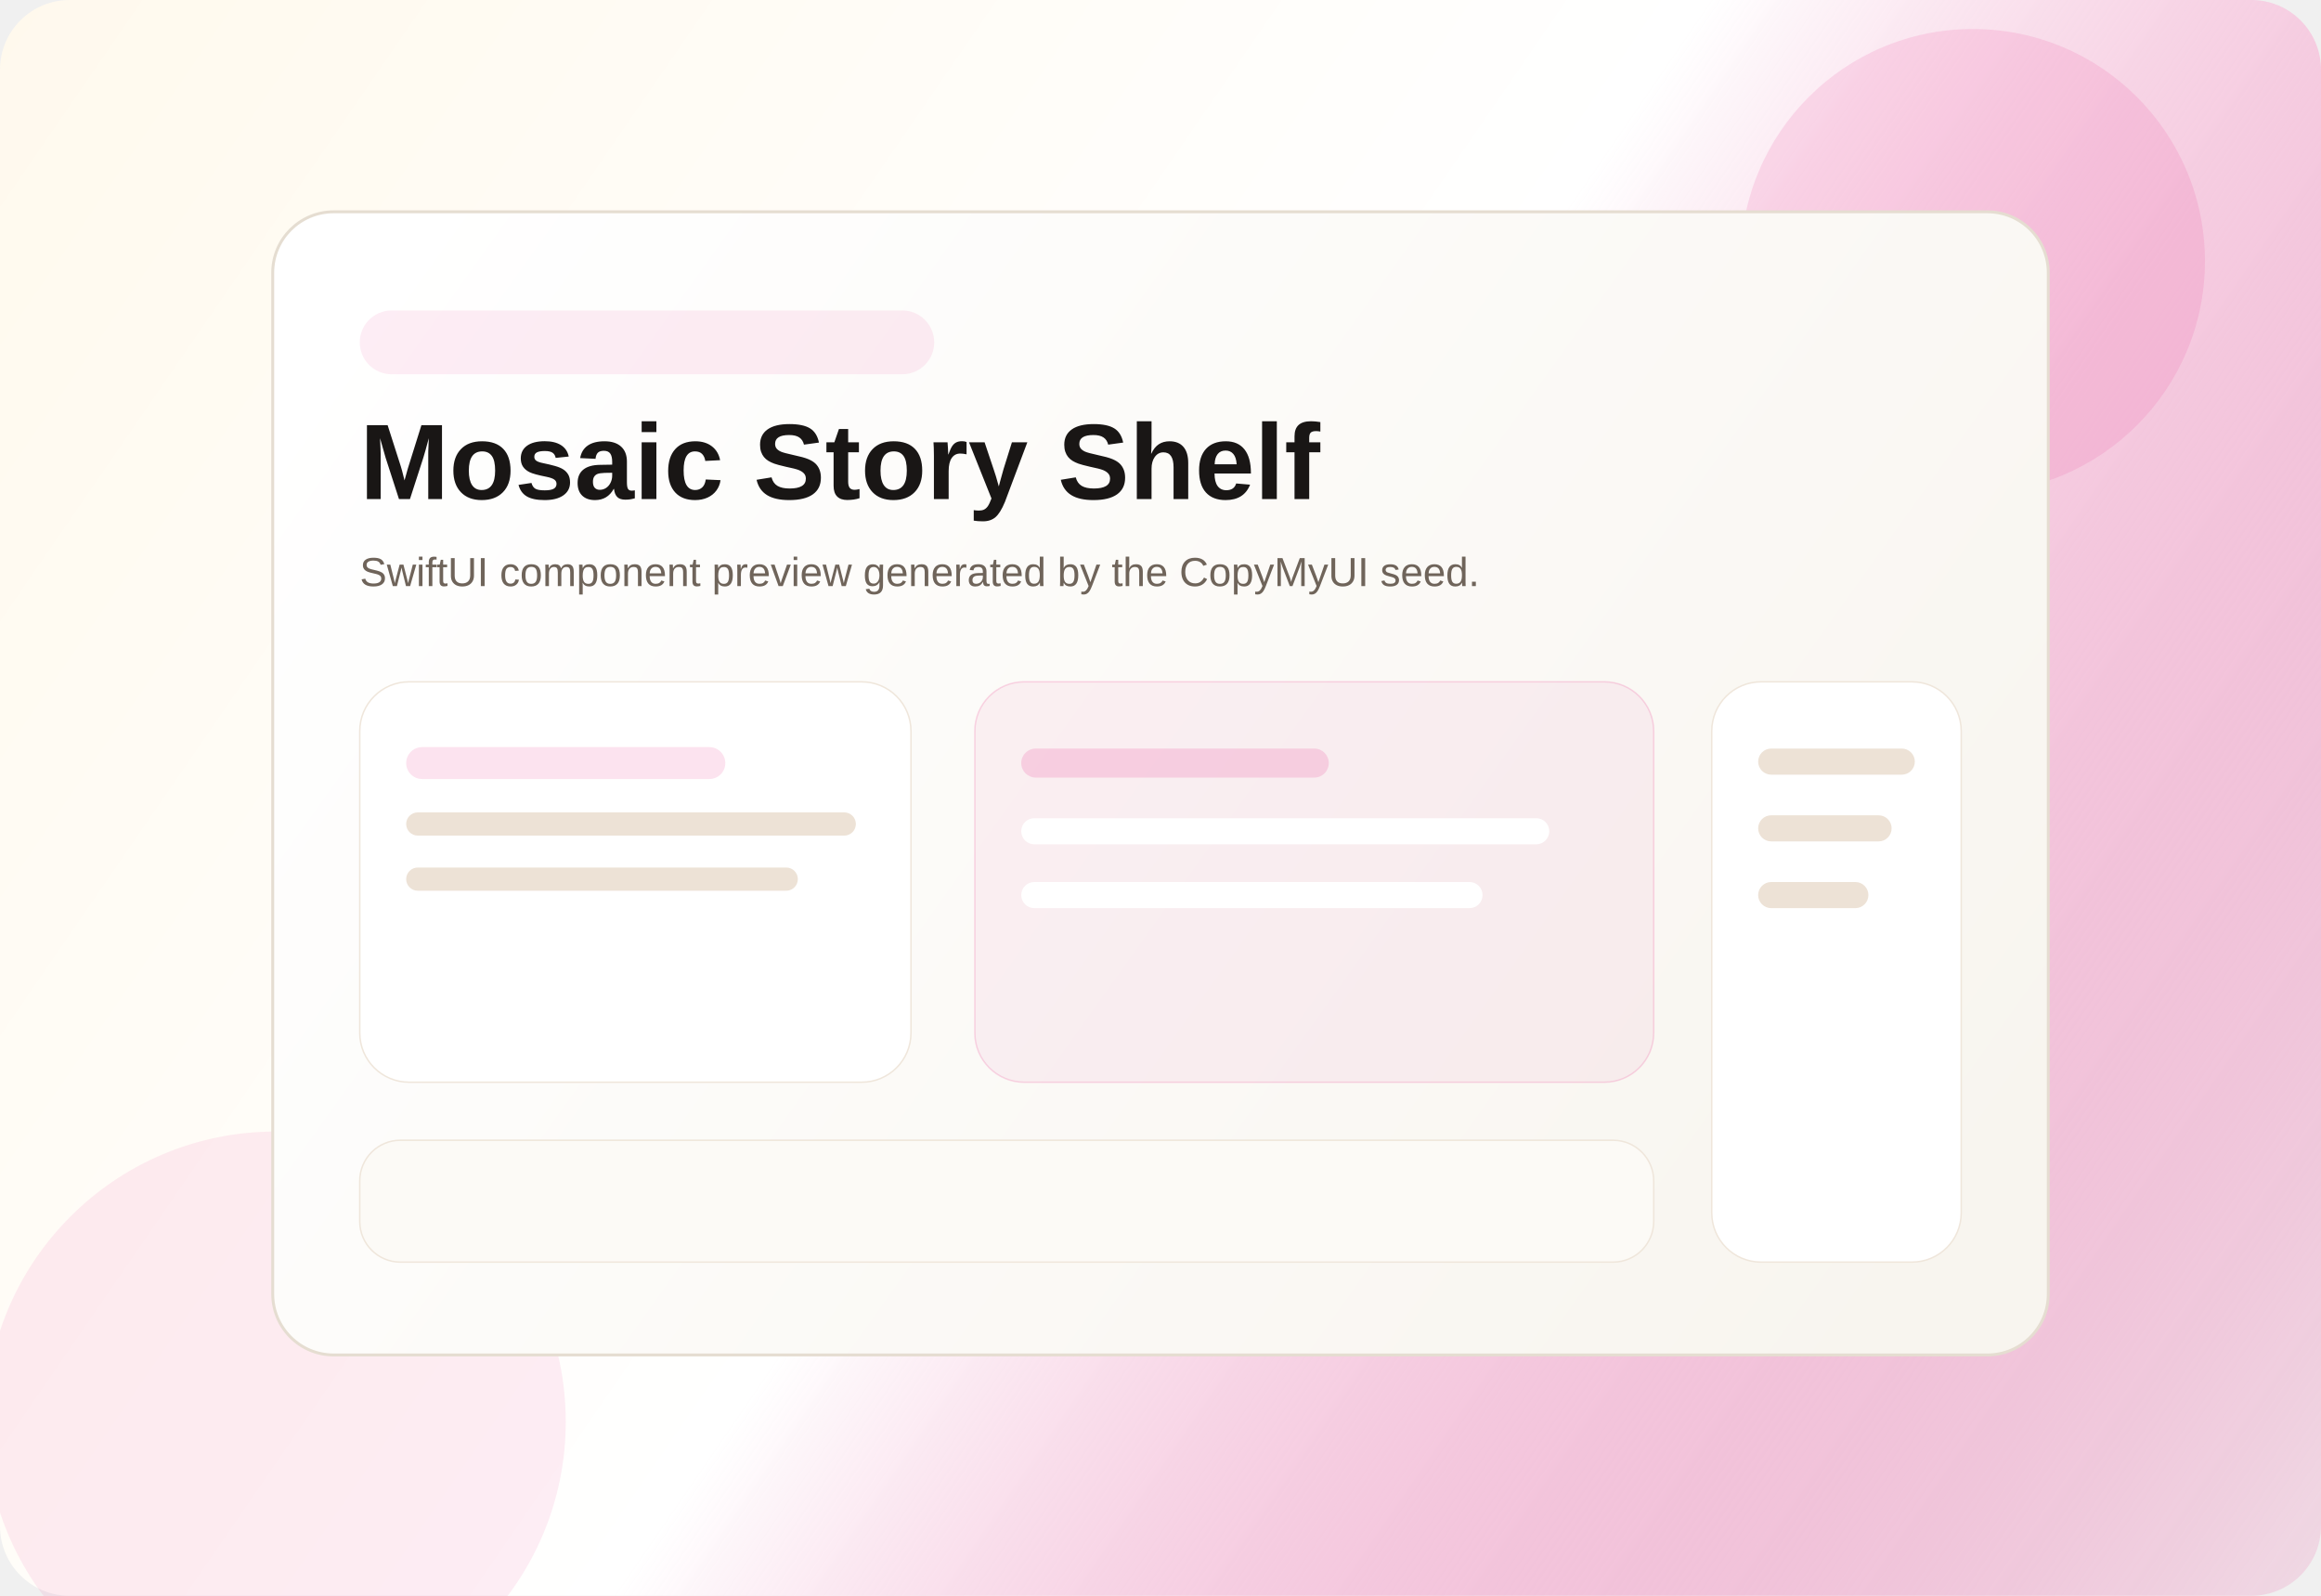
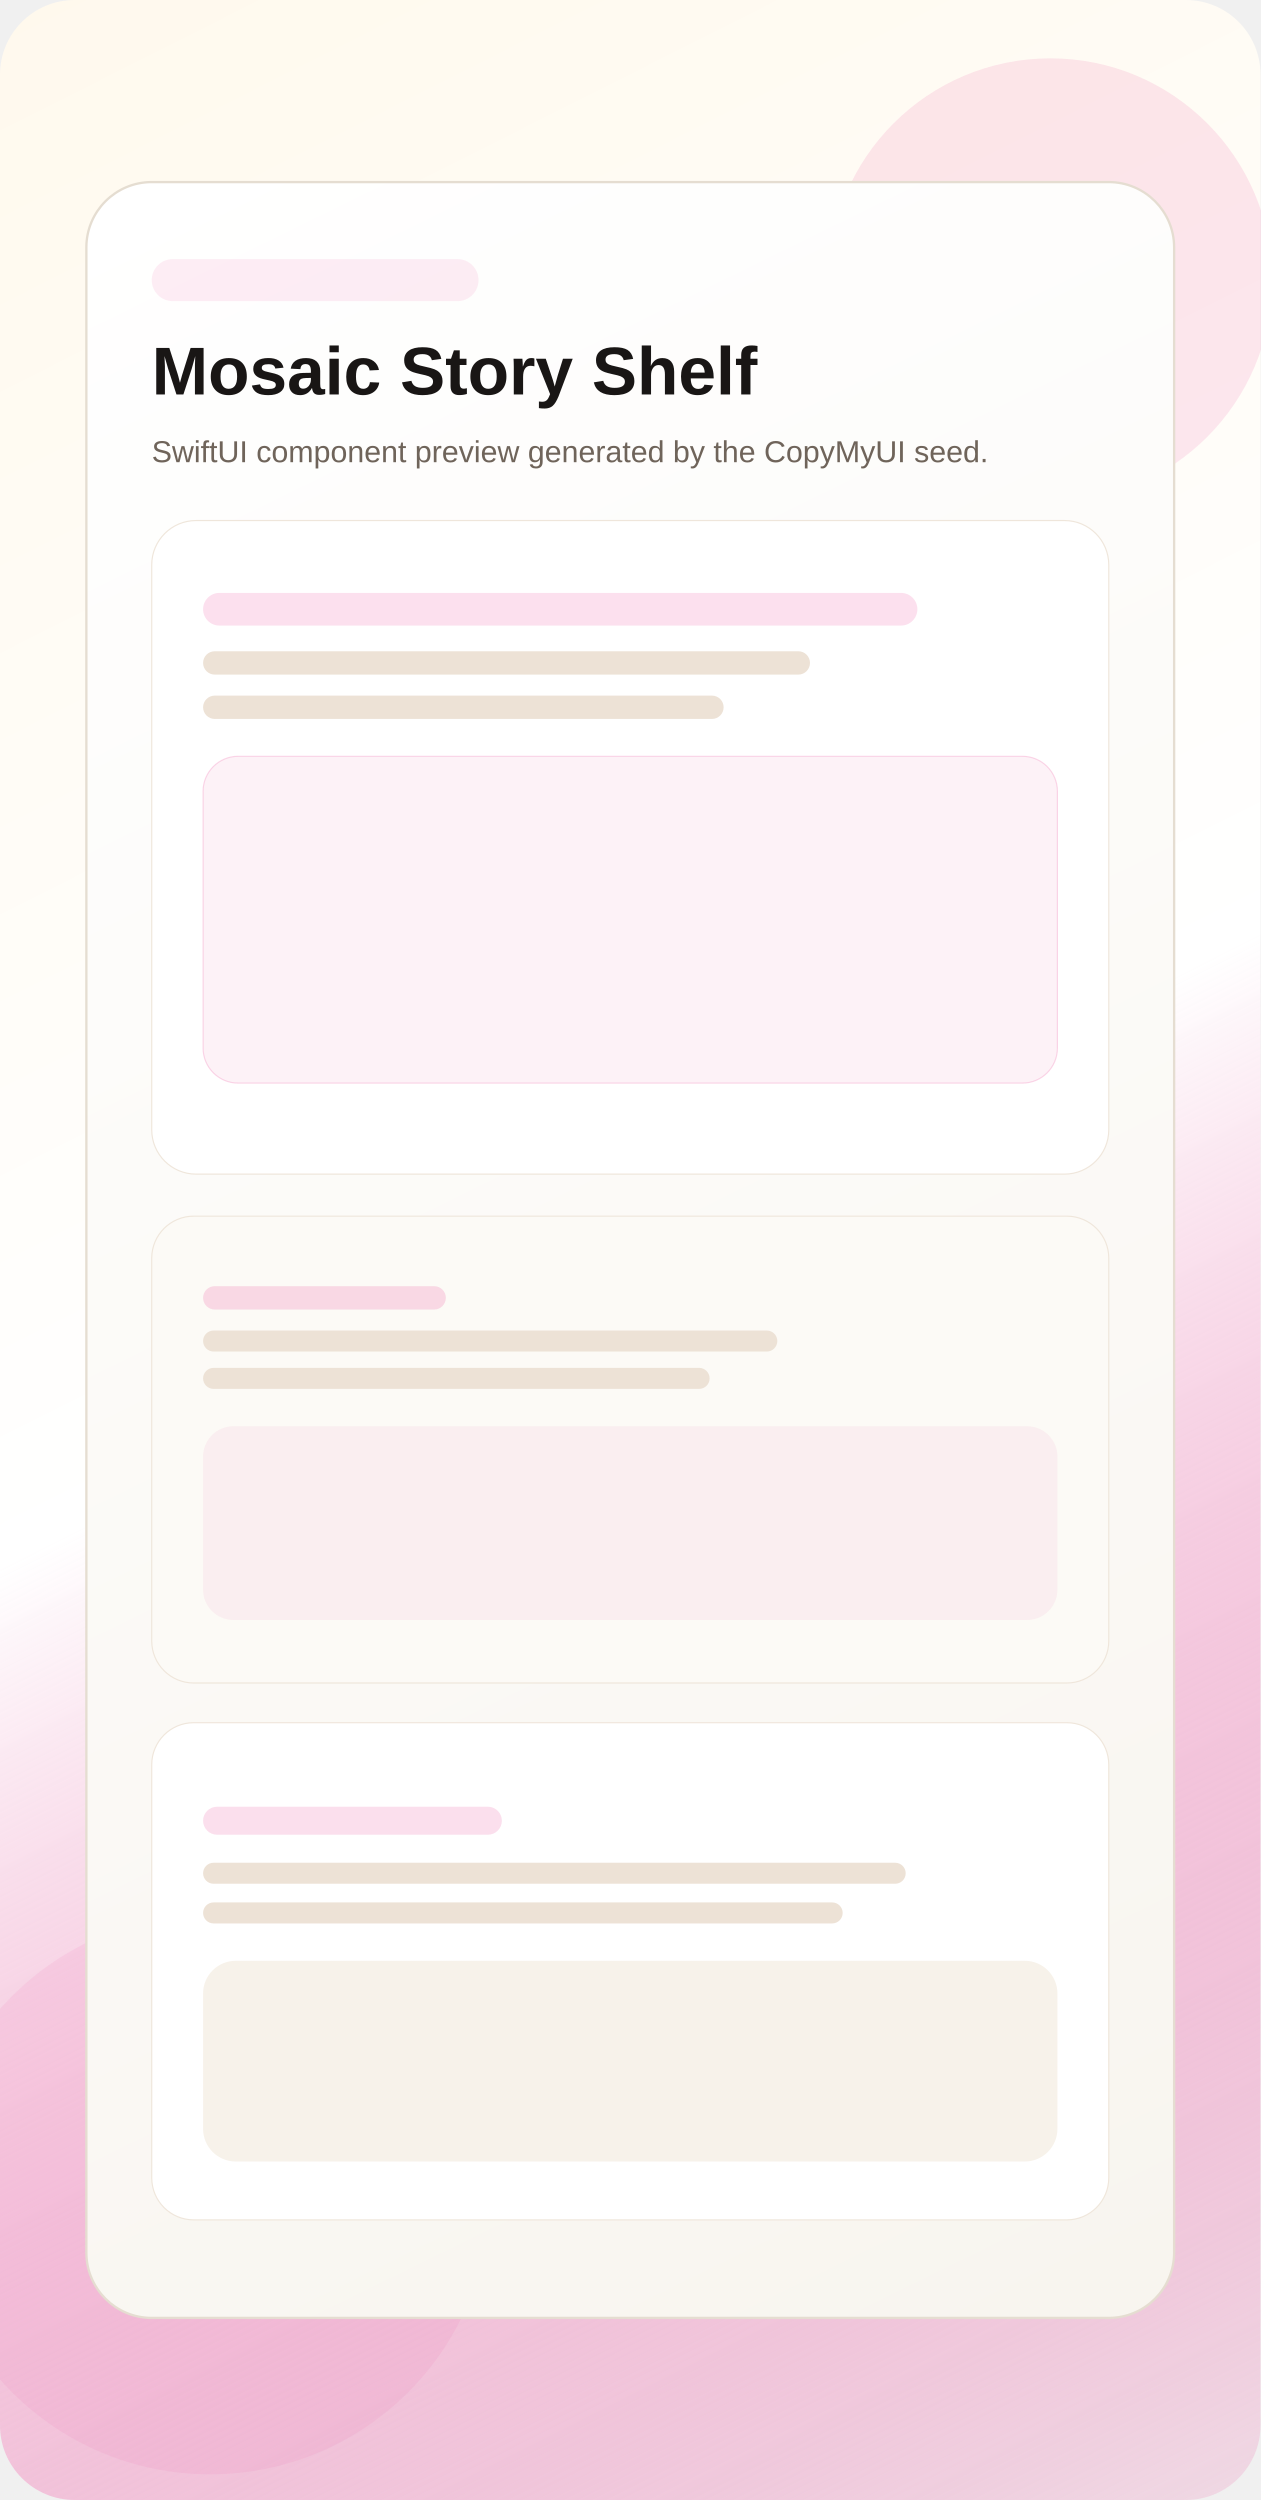
- <svg xmlns="http://www.w3.org/2000/svg" width="1600" height="1100" viewBox="0 0 1600 1100" fill="none">
+ <svg xmlns="http://www.w3.org/2000/svg" width="1080" height="2142" viewBox="0 0 1080 2142" fill="none">
  <defs>
-     <linearGradient id="bg" x1="0" y1="0" x2="1600" y2="1100" gradientUnits="userSpaceOnUse">
+     <linearGradient id="bg" x1="0" y1="0" x2="1080" y2="2142" gradientUnits="userSpaceOnUse">
      <stop stop-color="#FFF9ED" />
      <stop offset="0.5" stop-color="#FFFFFF" />
      <stop offset="1" stop-color="#EC489922" />
    </linearGradient>
-     <linearGradient id="card" x1="250" y1="180" x2="1300" y2="930" gradientUnits="userSpaceOnUse">
+     <linearGradient id="card" x1="96" y1="160" x2="984" y2="1970" gradientUnits="userSpaceOnUse">
      <stop stop-color="#FFFFFF" />
      <stop offset="1" stop-color="#F8F5EF" />
    </linearGradient>
  </defs>
-   <rect width="1600" height="1100" rx="48" fill="url(#bg)" />
-   <circle cx="1360" cy="180" r="160" fill="#EC489925" />
-   <circle cx="190" cy="980" r="200" fill="#EC489918" />
-   <rect x="188" y="146" width="1224" height="788" rx="42" fill="url(#card)" stroke="#E5DDD1" stroke-width="2" />
-   <rect x="248" y="214" width="396" height="44" rx="22" fill="#EC489918" />
-   <text x="248" y="344" fill="#191615" font-family="Arial, sans-serif" font-size="74" font-weight="700">Mosaic Story Shelf</text>
-   <text x="248" y="404" fill="#6F645A" font-family="Arial, sans-serif" font-size="28">SwiftUI component preview generated by the CopyMyUI seed.</text>
-   <rect x="248" y="470" width="380" height="276" rx="34" fill="#FFF" stroke="#EFE6DB" />
-   <rect x="672" y="470" width="468" height="276" rx="34" fill="#EC489910" stroke="#EC489935" />
-   <rect x="248" y="786" width="892" height="84" rx="28" fill="#FCFAF6" stroke="#EFE6DB" />
-   <rect x="1180" y="470" width="172" height="400" rx="34" fill="#FFF" stroke="#EFE6DB" />
-   <rect x="280" y="515" width="220" height="22" rx="11" fill="#EC489926" />
-   <rect x="280" y="560" width="310" height="16" rx="8" fill="#EDE2D6" />
-   <rect x="280" y="598" width="270" height="16" rx="8" fill="#EDE2D6" />
-   <rect x="704" y="516" width="212" height="20" rx="10" fill="#EC489932" />
-   <rect x="704" y="564" width="364" height="18" rx="9" fill="#FFFFFF" />
-   <rect x="704" y="608" width="318" height="18" rx="9" fill="#FFFFFF" />
-   <rect x="1212" y="516" width="108" height="18" rx="9" fill="#EDE2D6" />
-   <rect x="1212" y="562" width="92" height="18" rx="9" fill="#EDE2D6" />
-   <rect x="1212" y="608" width="76" height="18" rx="9" fill="#EDE2D6" />
+   <rect width="1080" height="2142" rx="64" fill="url(#bg)" />
+   <circle cx="900" cy="240" r="190" fill="#EC489920" />
+   <circle cx="180" cy="1880" r="240" fill="#EC489914" />
+   <rect x="74" y="156" width="932" height="1830" rx="56" fill="url(#card)" stroke="#E5DDD1" stroke-width="2" />
+   <rect x="130" y="222" width="280" height="36" rx="18" fill="#EC489918" />
+   <text x="130" y="338" fill="#191615" font-family="Arial, sans-serif" font-size="58" font-weight="700">Mosaic Story Shelf</text>
+   <text x="130" y="396" fill="#6F645A" font-family="Arial, sans-serif" font-size="26">SwiftUI component preview generated by the CopyMyUI seed.</text>
+   <rect x="130" y="446" width="820" height="560" rx="38" fill="#FFF" stroke="#EFE6DB" />
+   <rect x="174" y="508" width="612" height="28" rx="14" fill="#EC48992A" />
+   <rect x="174" y="558" width="520" height="20" rx="10" fill="#EDE2D6" />
+   <rect x="174" y="596" width="446" height="20" rx="10" fill="#EDE2D6" />
+   <rect x="174" y="648" width="732" height="280" rx="30" fill="#EC489912" stroke="#EC489936" />
+   <rect x="130" y="1042" width="820" height="400" rx="36" fill="#FCFAF6" stroke="#EFE6DB" />
+   <rect x="130" y="1476" width="820" height="426" rx="36" fill="#FFF" stroke="#EFE6DB" />
+   <rect x="174" y="1102" width="208" height="20" rx="10" fill="#EC489930" />
+   <rect x="174" y="1140" width="492" height="18" rx="9" fill="#EDE2D6" />
+   <rect x="174" y="1172" width="434" height="18" rx="9" fill="#EDE2D6" />
+   <rect x="174" y="1222" width="732" height="166" rx="26" fill="#EC489910" />
+   <rect x="174" y="1548" width="256" height="24" rx="12" fill="#EC48992C" />
+   <rect x="174" y="1596" width="602" height="18" rx="9" fill="#EDE2D6" />
+   <rect x="174" y="1630" width="548" height="18" rx="9" fill="#EDE2D6" />
+   <rect x="174" y="1680" width="732" height="172" rx="28" fill="#F7F2EA" />
</svg>
